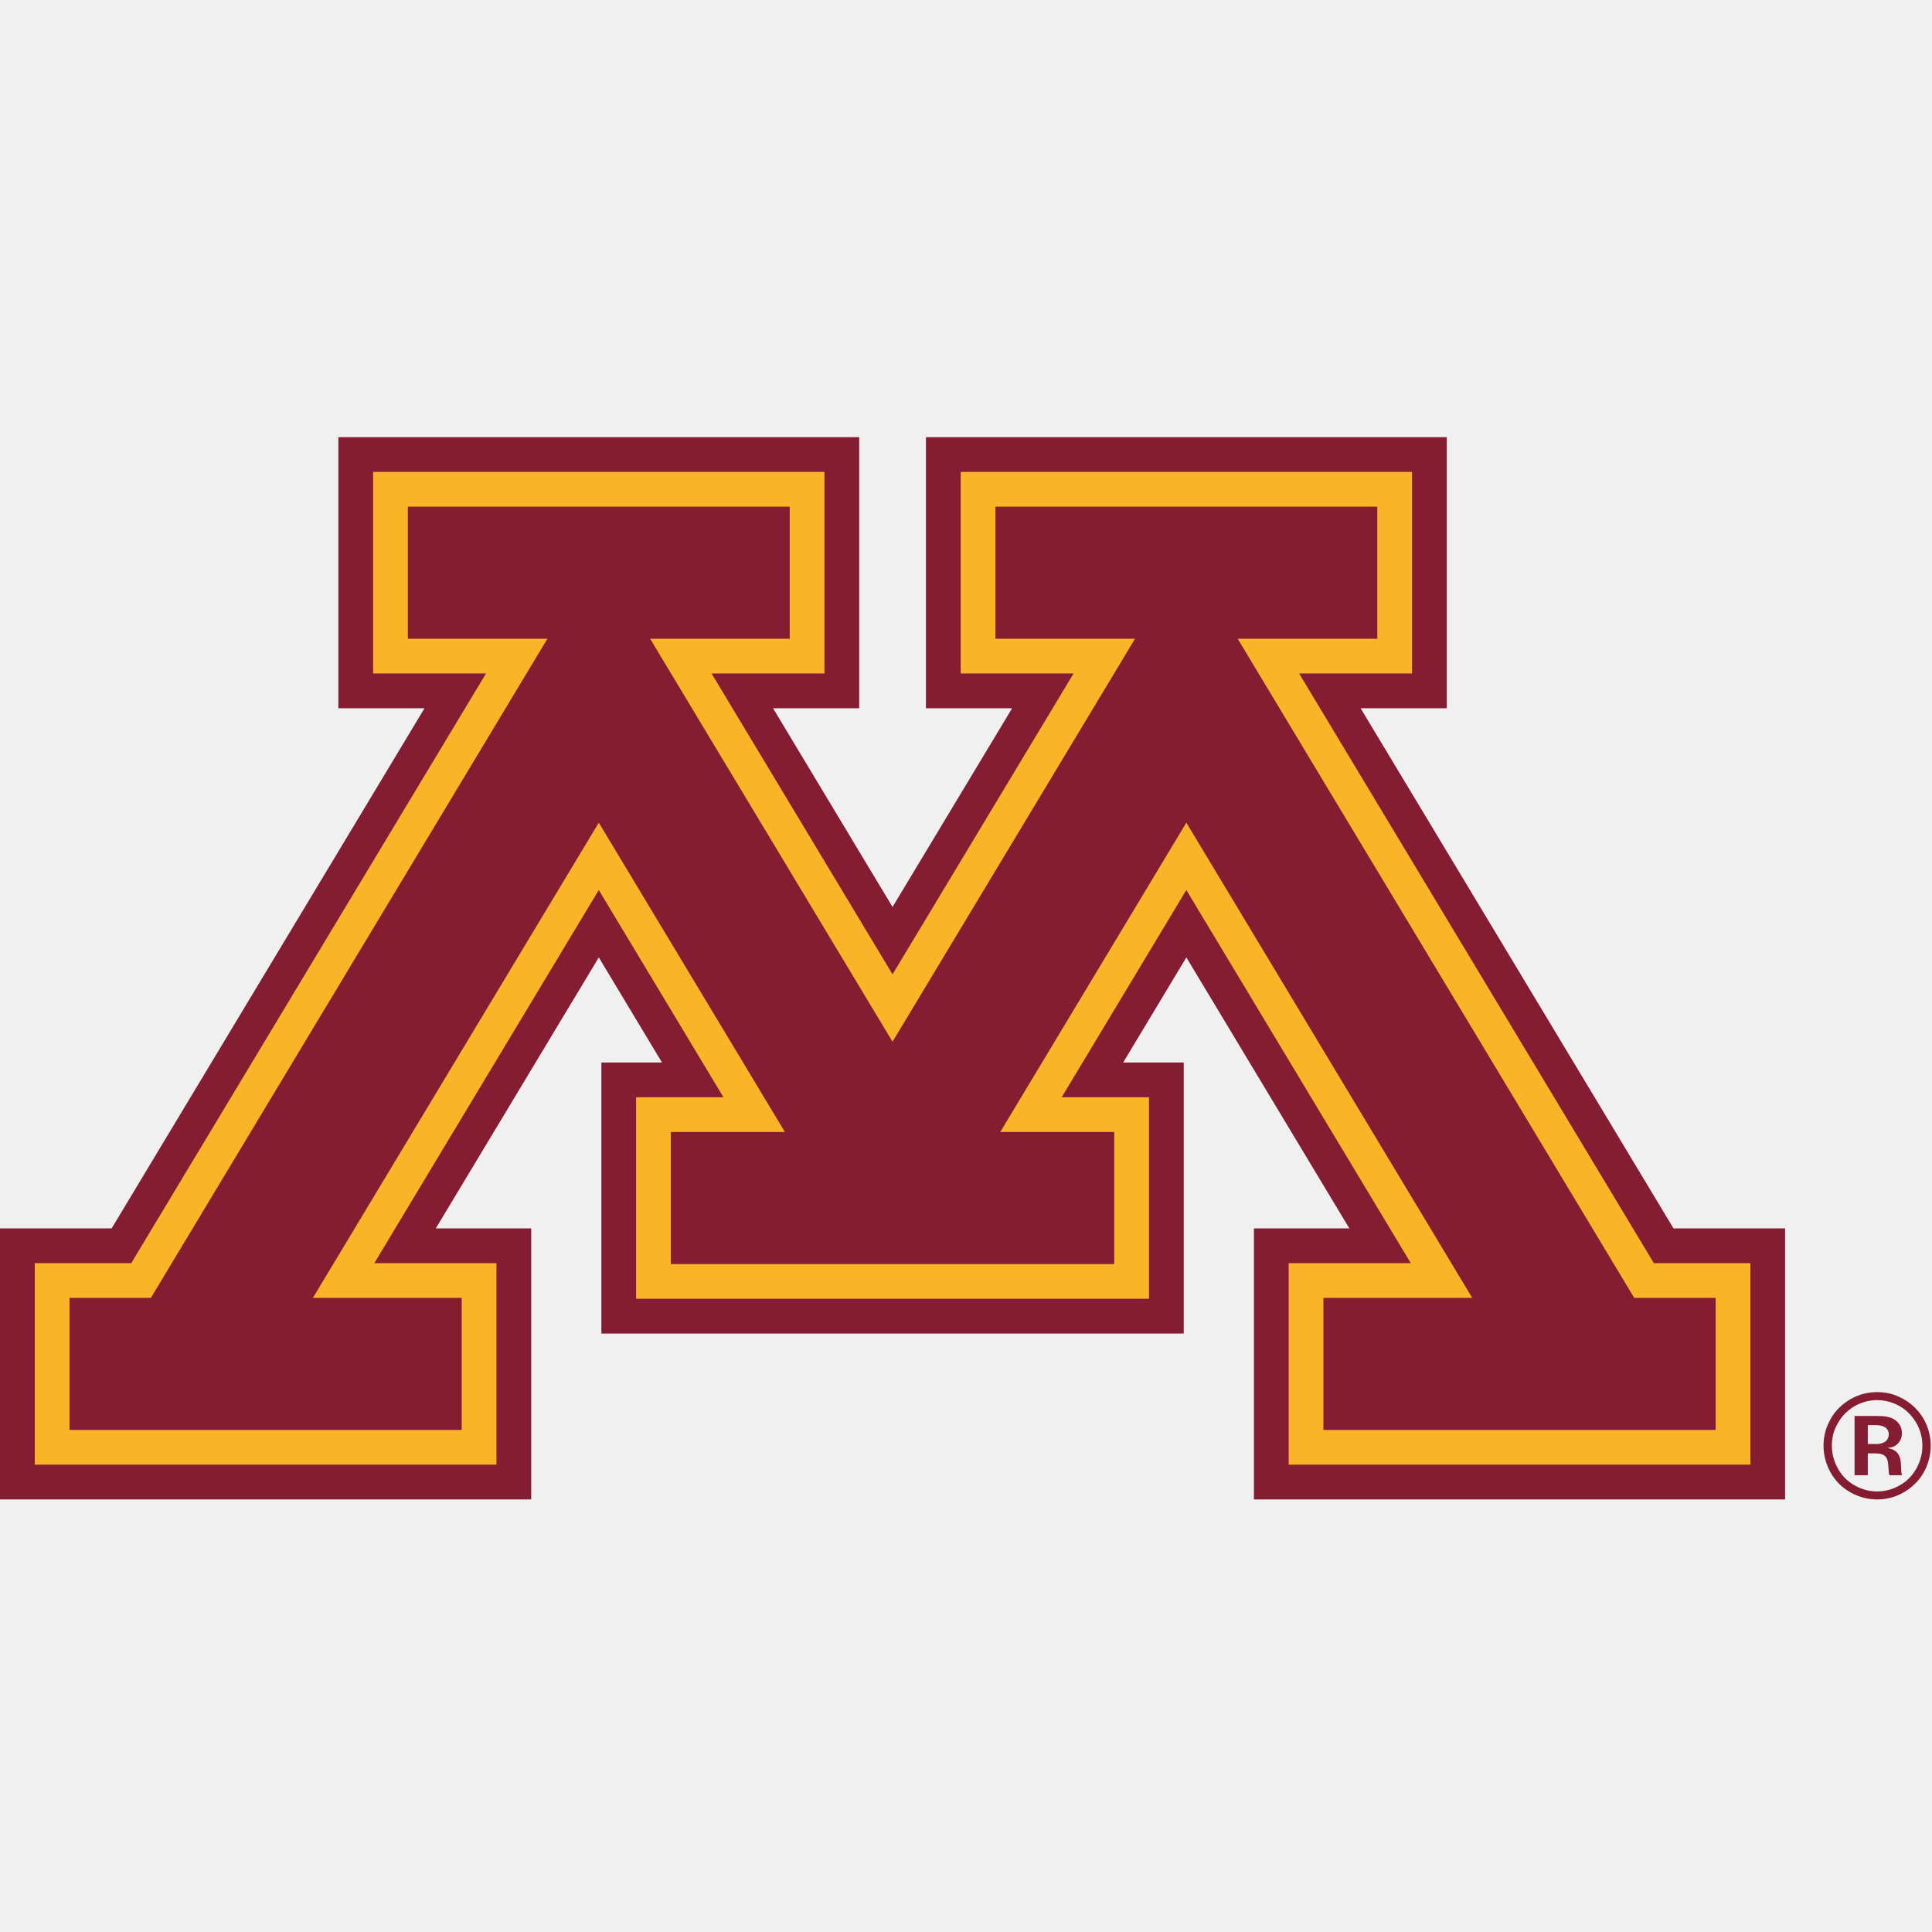
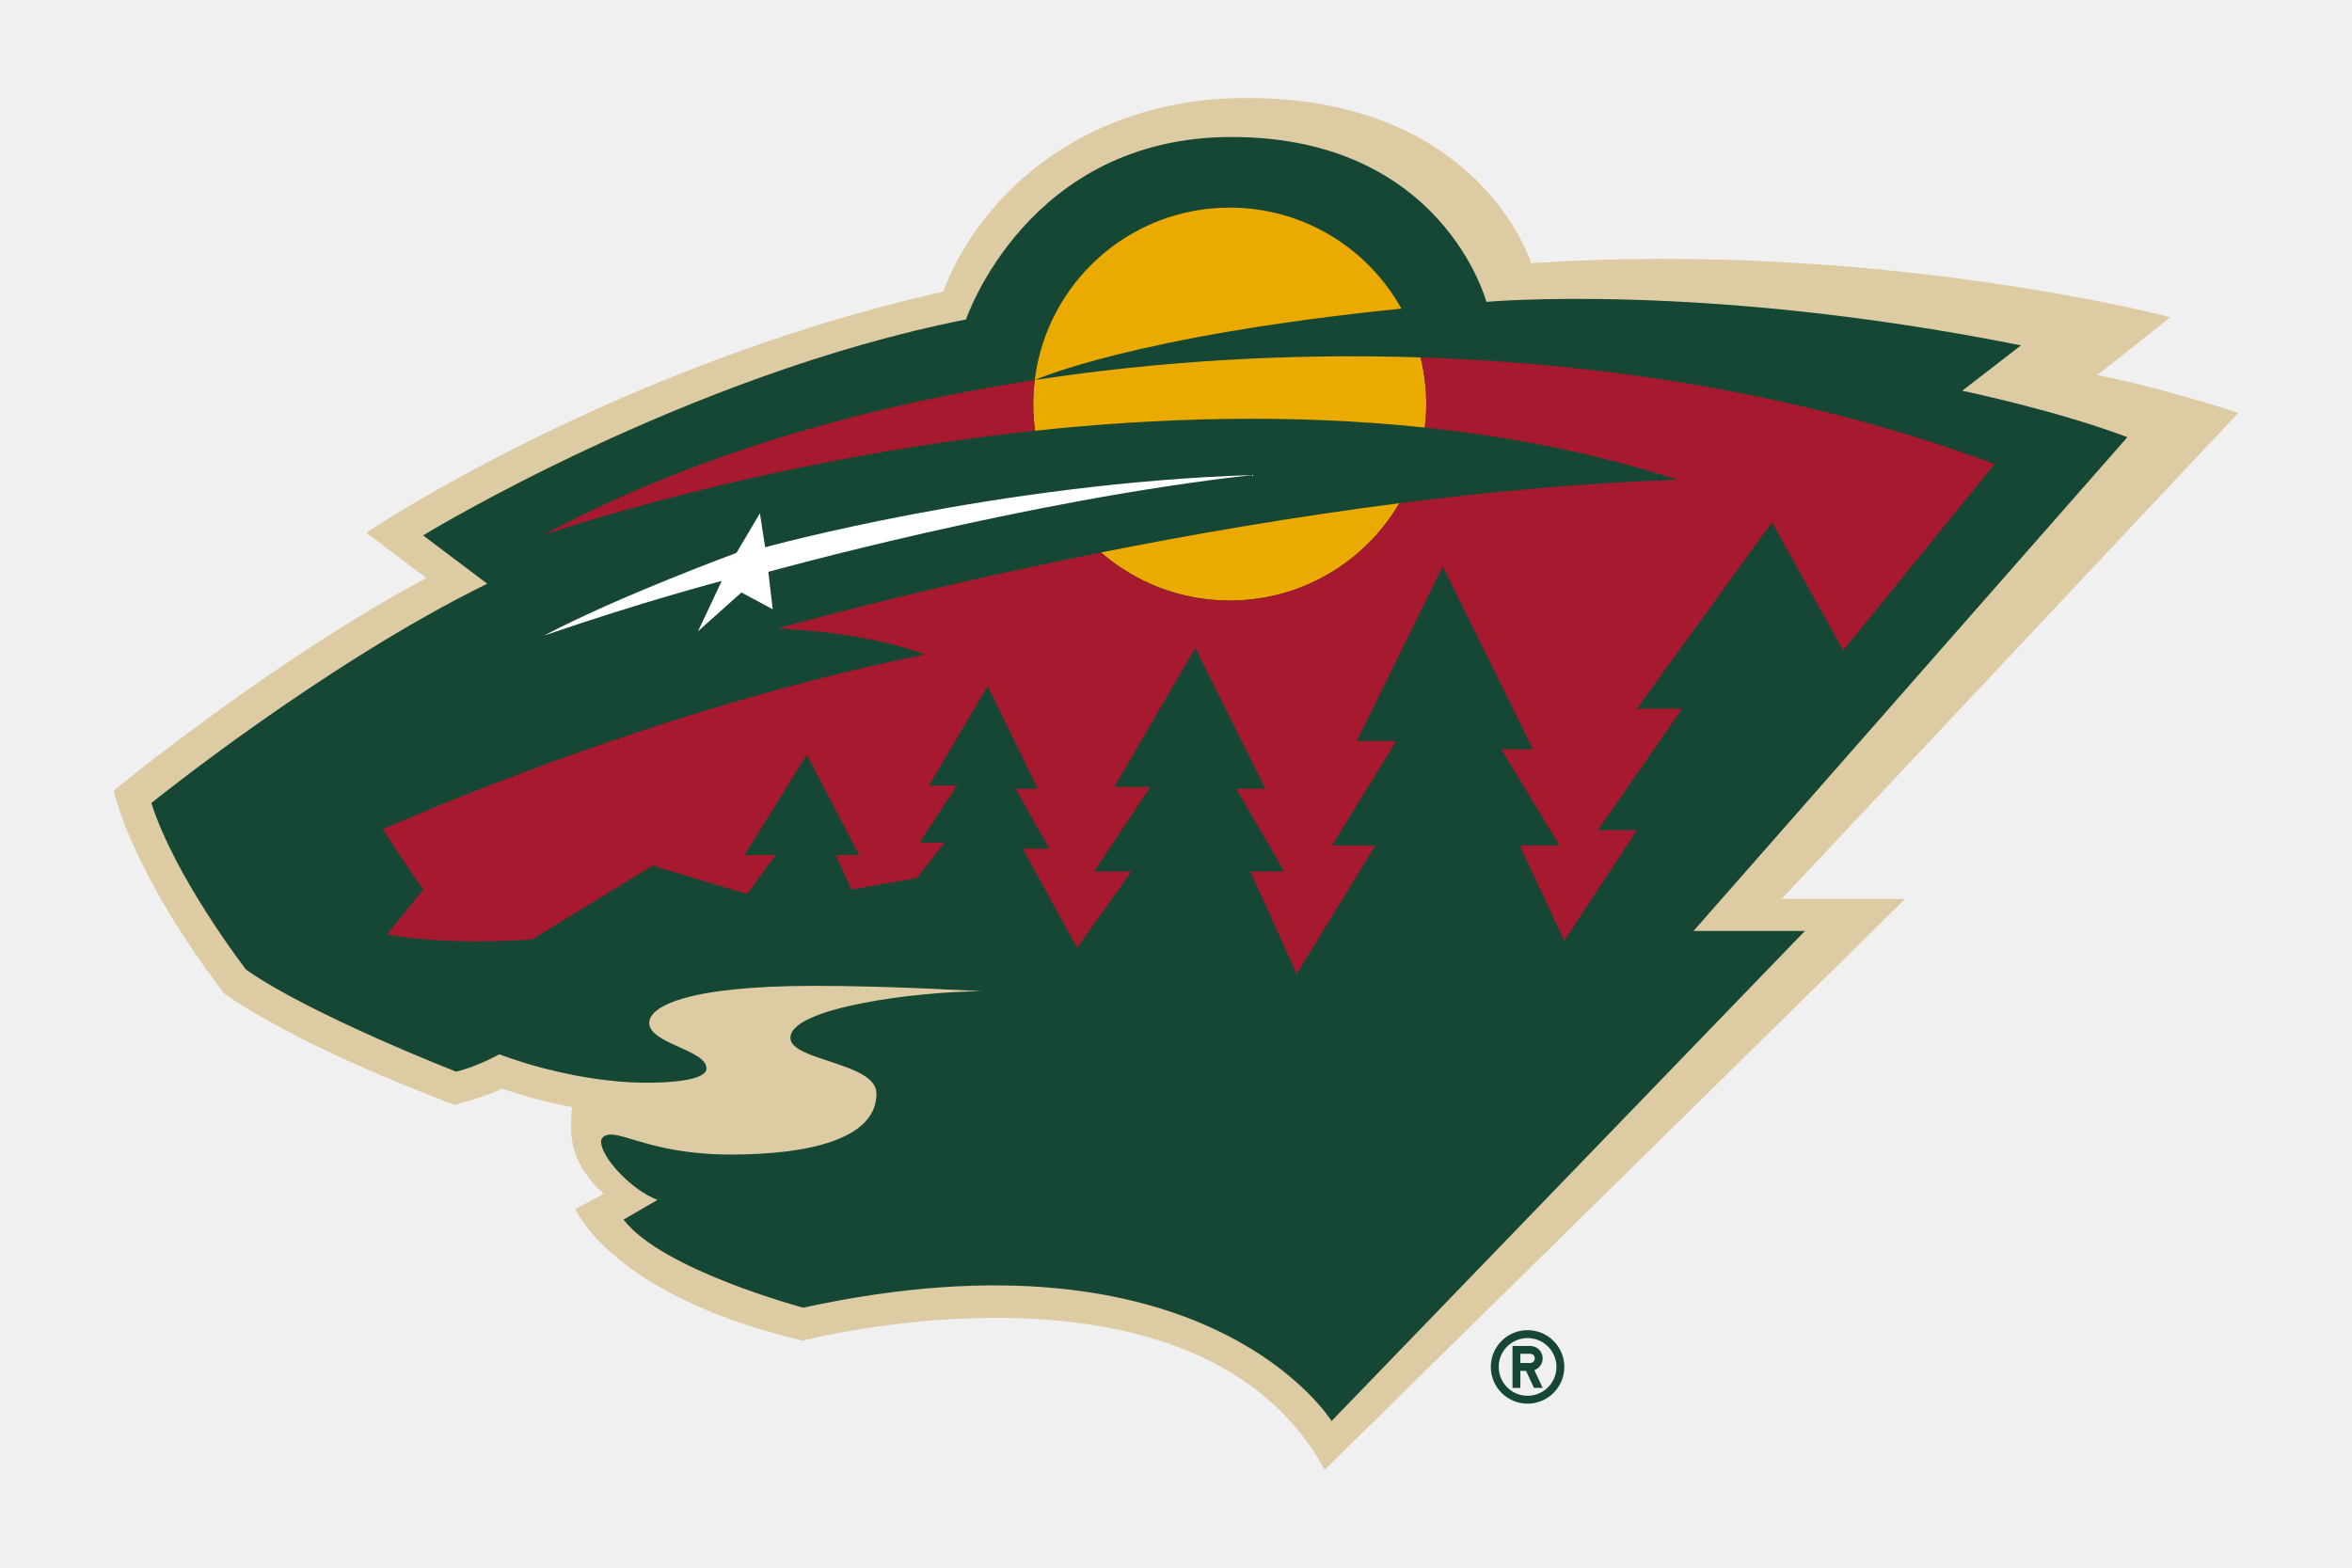
- <svg xmlns="http://www.w3.org/2000/svg" width="200px" height="200px" viewBox="0 0 200 200" version="1.1">
-   <g id="minnesota" stroke="none" stroke-width="1" fill="none" fill-rule="evenodd">
-     <g id="minnesota_BGL" transform="translate(0, 0)">
-       <g id="minnesota" transform="translate(0, 45)">
-         <g id="g10" transform="translate(100, 55.12608) scale(-1, 1) rotate(-180) translate(-100, -55.12608) translate(0, 0.03109)" fill-rule="nonzero">
-           <g id="g12">
-             <path d="M194.856,7.6 C195.067,7.538 195.229,7.431 195.347,7.282 C195.464,7.132 195.523,6.952 195.523,6.743 C195.523,6.547 195.473,6.37 195.369,6.212 C195.268,6.052 195.114,5.933 194.909,5.854 C194.705,5.776 194.487,5.737 194.26,5.737 L193.353,5.737 L193.353,7.69 L194.26,7.69 C194.444,7.69 194.642,7.661 194.856,7.6 L194.856,7.6 Z M194.133,4.767 C194.485,4.767 194.75,4.719 194.935,4.624 C195.117,4.529 195.248,4.398 195.326,4.235 C195.407,4.068 195.457,3.803 195.48,3.432 C195.509,2.913 195.543,2.603 195.588,2.505 L196.893,2.505 C196.841,2.675 196.809,2.944 196.8,3.314 C196.791,3.683 196.769,3.946 196.735,4.102 C196.683,4.345 196.601,4.547 196.49,4.714 C196.377,4.877 196.236,5.008 196.065,5.101 C195.894,5.196 195.668,5.272 195.387,5.329 C195.705,5.369 195.932,5.421 196.065,5.488 C196.313,5.61 196.511,5.792 196.661,6.029 C196.811,6.268 196.886,6.541 196.886,6.851 C196.886,7.168 196.815,7.447 196.675,7.685 C196.535,7.924 196.353,8.113 196.133,8.259 C195.912,8.405 195.627,8.51 195.28,8.576 C195.032,8.62 194.668,8.64 194.186,8.64 L191.983,8.64 L191.983,2.505 L193.353,2.505 L193.353,4.767 L194.133,4.767 Z M199.376,7.863 C199.124,8.43 198.766,8.953 198.3,9.432 C197.833,9.915 197.257,10.314 196.575,10.631 C195.892,10.951 195.14,11.11 194.316,11.11 C193.47,11.11 192.665,10.926 191.905,10.56 C191.352,10.296 190.841,9.931 190.37,9.469 C189.904,9.007 189.52,8.437 189.222,7.757 C188.922,7.076 188.772,6.343 188.772,5.559 C188.772,4.589 189.017,3.664 189.506,2.784 C189.998,1.908 190.68,1.224 191.556,0.734 C192.43,0.244 193.351,0 194.316,0 C195.174,0 195.98,0.184 196.743,0.555 C197.328,0.84 197.862,1.23 198.343,1.726 C198.828,2.22 199.201,2.807 199.471,3.486 C199.735,4.162 199.869,4.854 199.869,5.559 C199.869,6.348 199.704,7.117 199.376,7.863 L199.376,7.863 Z M196.065,9.941 C196.638,9.711 197.13,9.391 197.55,8.979 C197.968,8.568 198.297,8.116 198.534,7.62 C198.848,6.976 199.005,6.286 199.005,5.559 C199.005,4.731 198.795,3.942 198.38,3.197 C197.963,2.449 197.386,1.868 196.645,1.451 C195.906,1.034 195.13,0.827 194.316,0.827 C193.508,0.827 192.733,1.034 191.994,1.451 C191.254,1.868 190.674,2.449 190.26,3.197 C189.842,3.942 189.635,4.731 189.635,5.559 C189.635,6.263 189.769,6.904 190.039,7.482 C190.307,8.059 190.644,8.548 191.053,8.943 C191.459,9.34 191.903,9.647 192.383,9.86 C193.015,10.143 193.661,10.283 194.316,10.283 C194.911,10.283 195.494,10.169 196.065,9.941 L196.065,9.941 Z" id="path14" fill="#841C32" />
-             <polyline id="path16" fill="#841C32" points="173.241 28.057 140.849 81.905 149.771 81.905 149.771 109.962 95.853 109.962 95.853 81.905 104.776 81.905 92.396 61.333 80.024 81.905 88.945 81.905 88.945 109.962 35.027 109.962 35.027 81.905 43.947 81.905 11.556 28.057 0 28.057 0 0 54.991 0 54.991 28.057 45.113 28.057 61.987 56.109 68.53 45.231 62.255 45.231 62.255 17.174 122.54 17.174 122.54 45.231 116.269 45.231 122.811 56.109 139.685 28.057 129.806 28.057 129.806 0 184.793 0 184.793 28.057 173.241 28.057" />
-             <path d="M146.173,106.369 C146.173,101.703 146.173,90.163 146.173,85.503 C143.61,85.503 134.486,85.503 134.486,85.503 L171.21,24.46 C171.21,24.46 177.789,24.46 181.201,24.46 C181.201,19.799 181.201,8.259 181.201,3.599 C175.355,3.599 139.242,3.599 133.403,3.599 C133.403,8.259 133.403,19.799 133.403,24.46 C136.308,24.46 146.046,24.46 146.046,24.46 L122.811,63.085 L109.907,41.634 C109.907,41.634 117.634,41.634 118.944,41.634 C118.944,36.975 118.944,25.434 118.944,20.772 C112.988,20.772 71.809,20.772 65.848,20.772 C65.848,25.434 65.848,36.975 65.848,41.634 C67.159,41.634 74.892,41.634 74.892,41.634 L61.987,63.085 L38.75,24.46 C38.75,24.46 48.484,24.46 51.394,24.46 C51.394,19.799 51.394,8.259 51.394,3.599 C45.554,3.599 9.444,3.599 3.599,3.599 C3.599,8.259 3.599,19.799 3.599,24.46 C7.01,24.46 13.586,24.46 13.586,24.46 L50.311,85.503 C50.311,85.503 41.189,85.503 38.626,85.503 C38.626,90.163 38.626,101.703 38.626,106.369 C44.44,106.369 79.532,106.369 85.348,106.369 C85.348,101.703 85.348,90.163 85.348,85.503 C82.788,85.503 73.661,85.503 73.661,85.503 L92.396,54.359 L111.137,85.503 C111.137,85.503 102.01,85.503 99.451,85.503 C99.451,90.163 99.451,101.703 99.451,106.369 C105.266,106.369 140.353,106.369 146.173,106.369" id="path18" fill="#F9B428" />
-             <path d="M142.577,102.773 C142.577,98.872 142.577,93 142.577,89.099 C139.13,89.099 128.125,89.099 128.125,89.099 L169.176,20.863 C169.176,20.863 174.658,20.863 177.604,20.863 C177.604,16.962 177.604,11.095 177.604,7.195 C171.953,7.195 142.65,7.195 137,7.195 C137,11.095 137,16.962 137,20.863 C140.683,20.863 152.407,20.863 152.407,20.863 L122.812,70.062 L103.547,38.038 C103.547,38.038 112.741,38.038 115.347,38.038 C115.347,34.138 115.347,28.269 115.347,24.368 C109.551,24.368 75.242,24.368 69.445,24.368 C69.445,28.269 69.445,34.138 69.445,38.038 C72.054,38.038 81.253,38.038 81.253,38.038 L61.987,70.062 L32.39,20.863 C32.39,20.863 44.115,20.863 47.798,20.863 C47.798,16.962 47.798,11.095 47.798,7.195 C42.146,7.195 12.845,7.195 7.195,7.195 C7.195,11.095 7.195,16.962 7.195,20.863 C10.14,20.863 15.62,20.863 15.62,20.863 L56.671,89.099 C56.671,89.099 45.669,89.099 42.222,89.099 C42.222,93 42.222,98.872 42.222,102.773 C47.839,102.773 76.134,102.773 81.752,102.773 C81.752,98.872 81.752,93 81.752,89.099 C78.304,89.099 67.301,89.099 67.301,89.099 L92.395,47.382 L117.5,89.099 C117.5,89.099 106.496,89.099 103.048,89.099 C103.048,93 103.048,98.872 103.048,102.773 C108.665,102.773 136.959,102.773 142.577,102.773" id="path20" fill="#841C32" />
-           </g>
-         </g>
-       </g>
-     </g>
+ <svg xmlns="http://www.w3.org/2000/svg" viewBox="0 0 960 640">
+   <path fill="#154734" d="M623.5 543.034c-8.281 0-15.005 6.714-15.005 15.001 0 8.278 6.724 15.001 15.005 15.001 8.282 0 14.995-6.723 14.995-15 0-8.288-6.713-15.002-14.995-15.002zm0 26.784a11.772 11.772 0 01-11.782-11.783c0-6.51 5.265-11.774 11.782-11.774 6.51 0 11.78 5.264 11.78 11.774 0 6.512-5.27 11.783-11.78 11.783zm6.164-15.26a5.085 5.085 0 00-5.09-5.082h-7.228v17.123h3.213v-6.954h2.306l3.246 6.954h3.553l-3.389-7.251a5.095 5.095 0 003.39-4.79zm-5.09 1.872h-4.015v-3.747h4.015c1.032 0 1.877.839 1.877 1.875a1.878 1.878 0 01-1.877 1.872z" />
+   <path fill="#DDCBA4" d="M913.573 168.562s-30.888-10.284-57.618-15.422c.328-.06 29.856-23.658 29.856-23.658S766.705 98.02 624.956 107.434c0 0-20.646-67.434-115.96-67.434-70.925 0-111.407 44.462-123.994 79.093-133.726 29.933-235.513 98.355-235.513 98.355l24.567 18.517c-62.924 33.53-127.629 86.784-127.629 86.784s6.345 31.92 44.987 82.755c0 0 25.874 19.793 94.02 45.536 0 0 13.035-3.286 19.506-6.581 9.35 3.125 18.997 5.76 28.501 7.502-.386 8.58-2.866 20.866 12.98 35.45l-11.516 6.106s14.23 35.249 92.647 53.77c29.942-7.22 166.147-32.97 213.15 52.713l236.949-233.023h-50.458l186.38-198.415z" />
+   <path fill="#154734" d="M868.309 178.483c-28.836-10.937-67.388-18.972-67.388-18.972l23.972-18.512c-129.5-25.945-218.207-17.757-218.207-17.757S588.933 55.93 502.67 55.93c-83.398 0-108.376 74.493-108.376 74.493-114.163 22.5-221.608 88.137-221.608 88.137l26.173 19.732c-67.322 33.125-137.083 89.538-137.083 89.538 9.866 30.854 38.742 68.105 38.742 68.105 26.812 18.657 85.646 41.547 85.646 41.547 8.472-1.939 17.627-7.077 17.627-7.077s29.232 11.62 60.425 11.62c11.4 0 24.152-1.37 24.152-5.825 0-7.694-23.375-10.04-23.375-18.652 0-6.276 14.05-15.083 67.462-15.083 31.984 0 68.19 2.234 68.19 2.234-26.328 0-78.027 6.692-78.027 18.96 0 9.506 35.13 10.002 35.13 22.808 0 18.534-27.51 24.877-59.554 24.877-28.695 0-42.305-8.178-48.83-8.178-2.5 0-4.027 1.243-4.027 2.856 0 6.664 12.787 20.06 23.023 23.819l-13.84 8.04c15.526 20.554 73.325 35.976 73.325 35.976 164.903-35.982 215.65 46.27 215.65 46.27l193.214-200.08h-45.46l177.06-201.563z" />
+   <g fill="#EAAA00">
+     <path d="M579.846 145.916c-53.133-1.734-106.489 1.422-157.497 9.224-.391 3.223-.629 6.5-.629 9.827 0 3.694.28 7.32.752 10.882 49.65-5.3 104.38-7.094 159.08-1.3.372-3.149.594-6.34.594-9.582 0-6.569-.815-12.935-2.3-19.051zM501.94 245.18c29.525 0 55.315-15.982 69.242-39.75-43.535 5.576-85.23 12.831-121.802 20.116 14.093 12.22 32.442 19.633 52.56 19.633zM501.94 84.762c-40.972 0-74.743 30.718-79.591 70.378 0 0 40.228-18.117 149.667-29.14-13.693-24.597-39.936-41.238-70.077-41.238z" />
  </g>
+   <g fill="#A6192E">
+     <path d="M579.846 145.916a80.597 80.597 0 012.3 19.051c0 3.243-.222 6.433-.594 9.581 34.801 3.679 69.606 10.424 103.102 21.3-37.792 1.286-76.306 4.823-113.472 9.581-13.927 23.769-39.717 39.75-69.243 39.75-20.116 0-38.466-7.412-52.559-19.633-77.476 15.446-131.905 31.036-131.905 31.036 38.358 1.707 60.031 10.6 60.031 10.6-99.133 20.042-191.3 58.25-221.23 71.323 7.15 11.371 16.466 24.665 16.466 24.665l-14.805 18.315c26.463 4.815 59.257 2.013 59.257 2.013l49.16-30.106 38.576 11.572 11.628-15.897h-12.671l25.404-40.96 21.357 40.943h-9.566l6.47 14.12 26.652-4.736 11.35-14.457h-10.147l15.147-23.285h-11.406l23.98-40.59 20.485 41.916-9.074-.004 13.739 24.457h-10.834l22.194 40.435 22.174-31.144h-15.223l22.928-34.481H454.8l33.055-56.748L516.525 322h-11.931l19.54 33.747h-13.8l18.933 41.88 32.094-52.444h-17.71l26.222-42.659h-16.09l35.093-71.315 36.856 74.69h-12.94l23.728 39.273h-16.225l18.171 38.909 29.65-45.154h-15.943l34.425-49.623h-18.482l55.15-76.113 29.053 52.357 61.835-76.085c-71.245-26.654-152.49-40.876-234.308-43.547zM421.72 164.967c0-3.328.238-6.604.629-9.827-74.552 11.4-144.1 32.738-200.523 63.287 0 0 87.084-30.453 200.646-42.578-.473-3.561-.752-7.188-.752-10.882z" />
+   </g>
+   <path fill="#FFF" d="M511.16 193.93c-104.685 3.382-198.819 29.495-198.841 29.495-.72-4.671-1.43-9.188-2.16-13.883-3.243 5.486-6.327 10.743-9.568 16.185-.01 0-47.358 17.355-78.586 33.76 40.071-13.815 72.574-22.326 72.574-22.326a1975.231 1975.231 0 01-9.712 20.598c6.01-5.366 11.742-10.503 17.753-15.883 4.306 2.295 8.426 4.547 12.777 6.864-.61-5.12-1.18-10.098-1.797-15.287.016-.01 105.63-29.377 197.56-39.523z" />
</svg>
